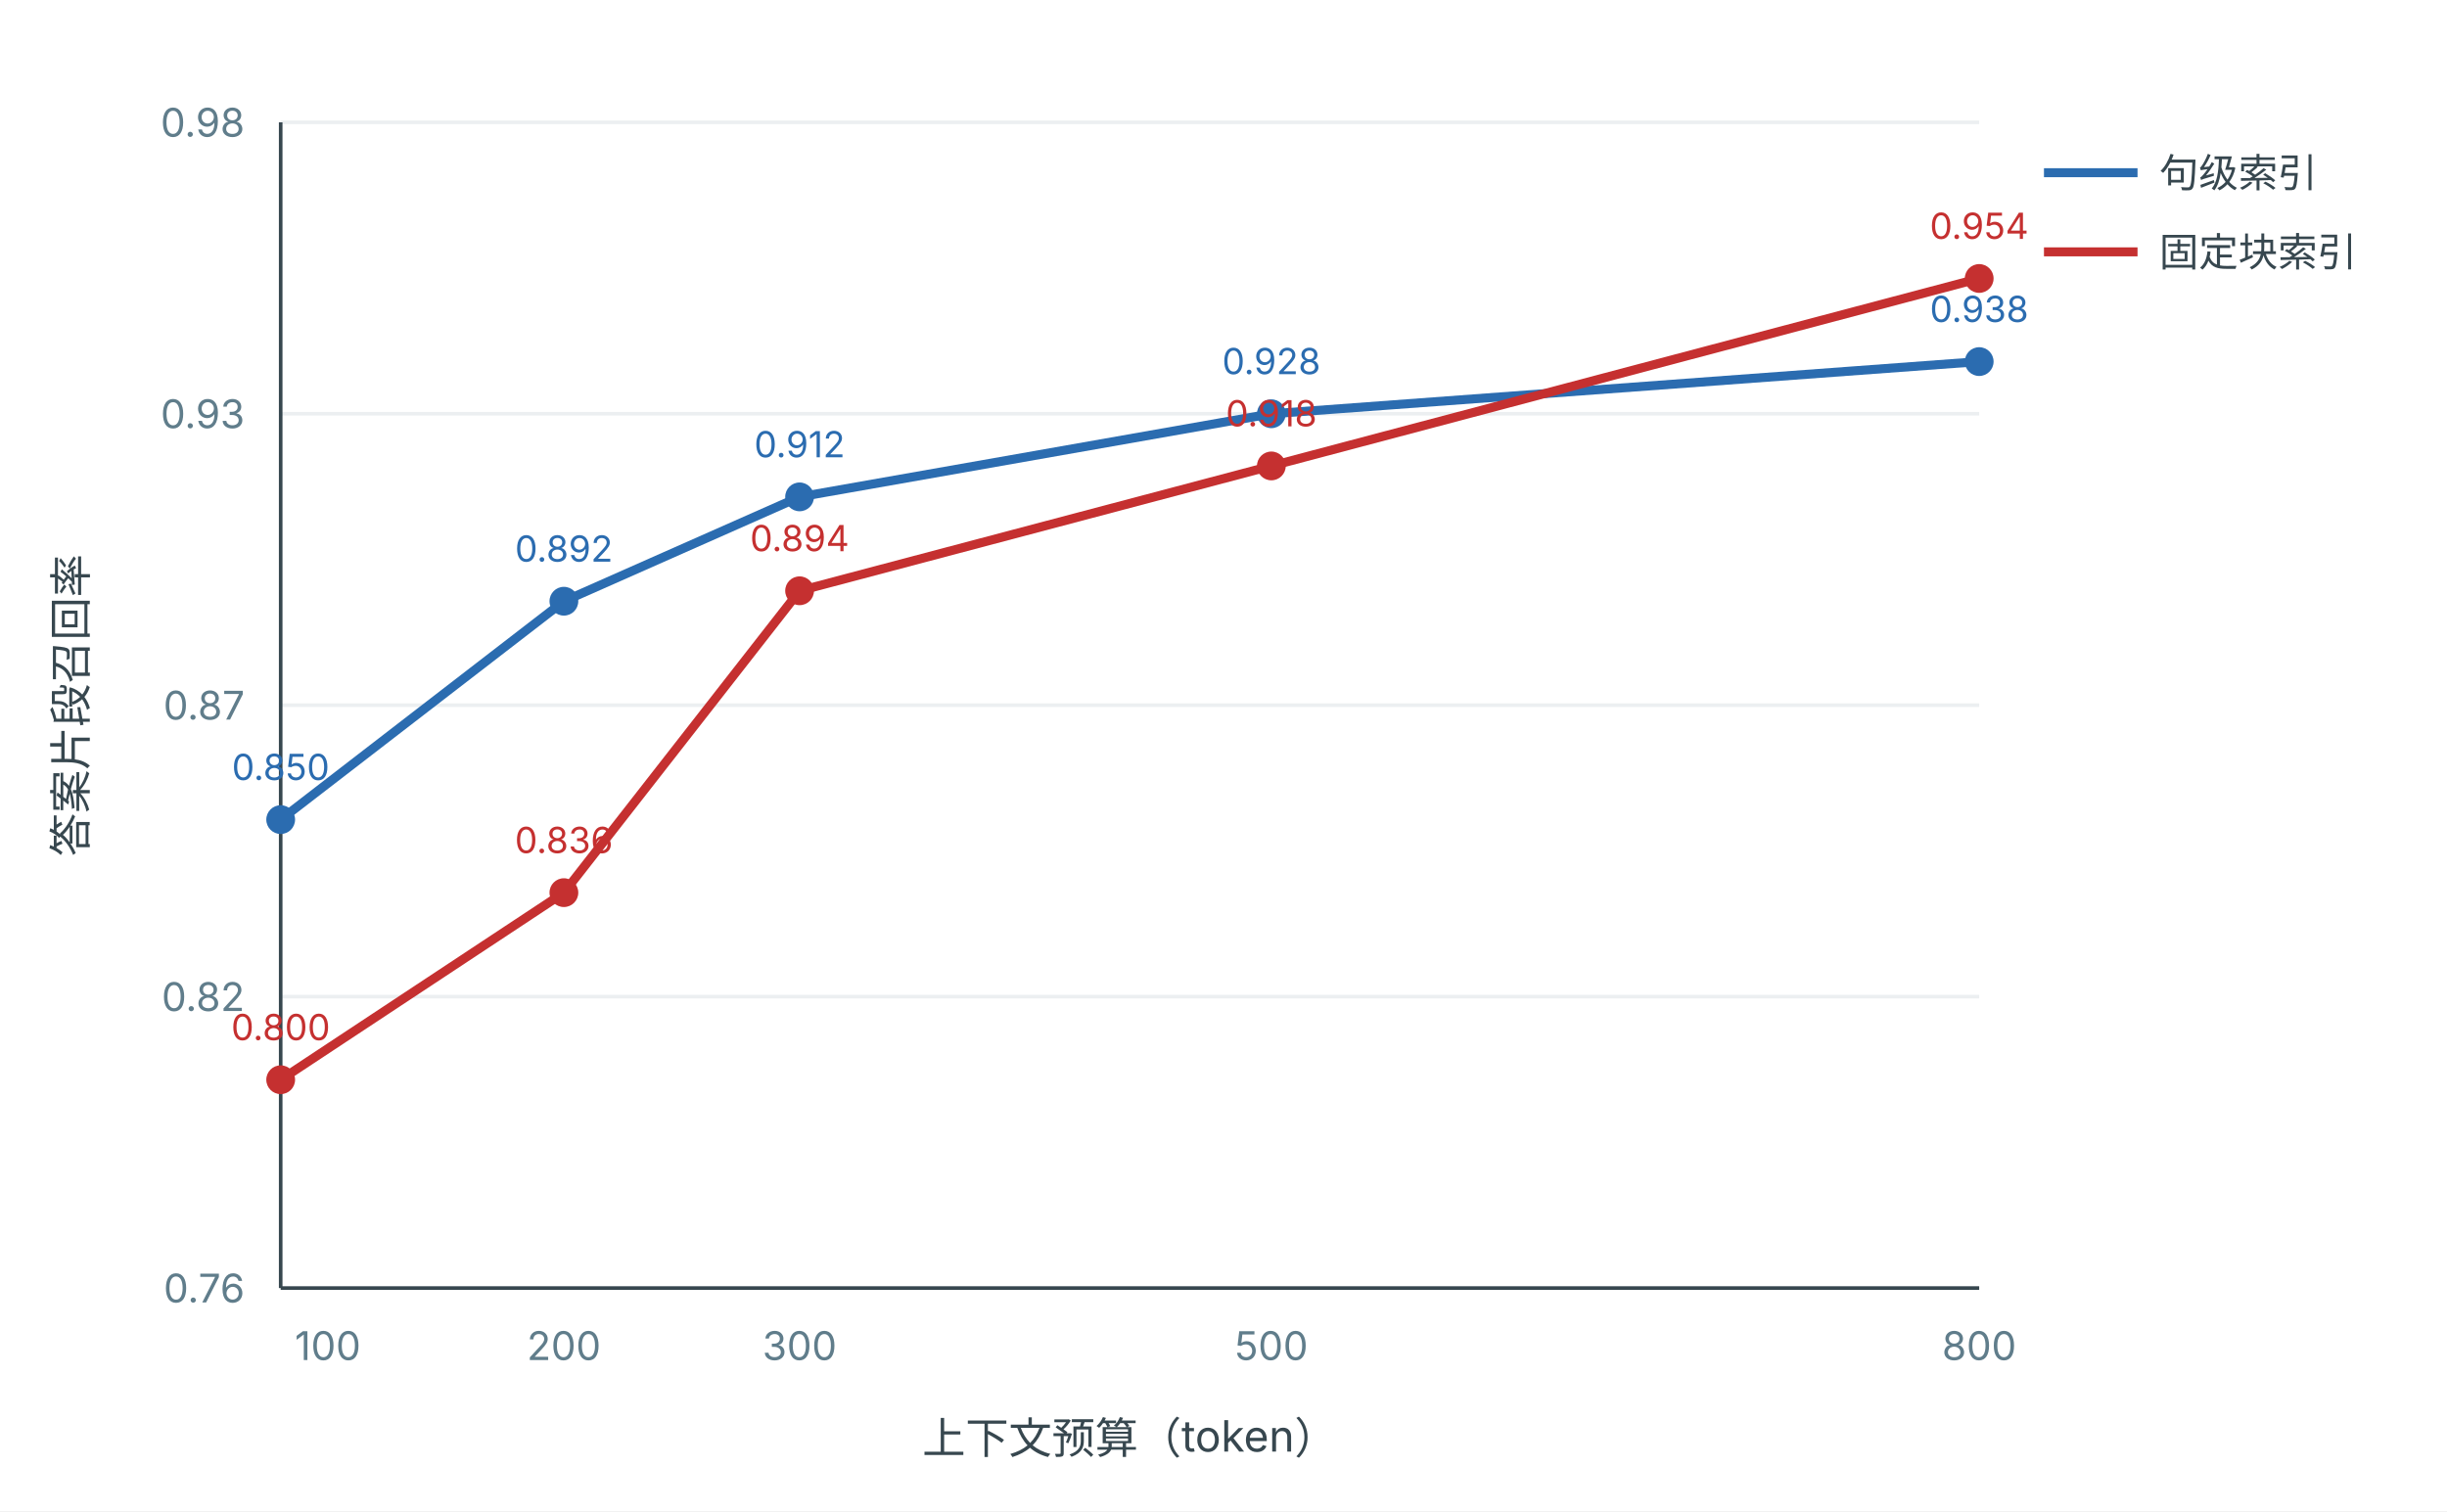
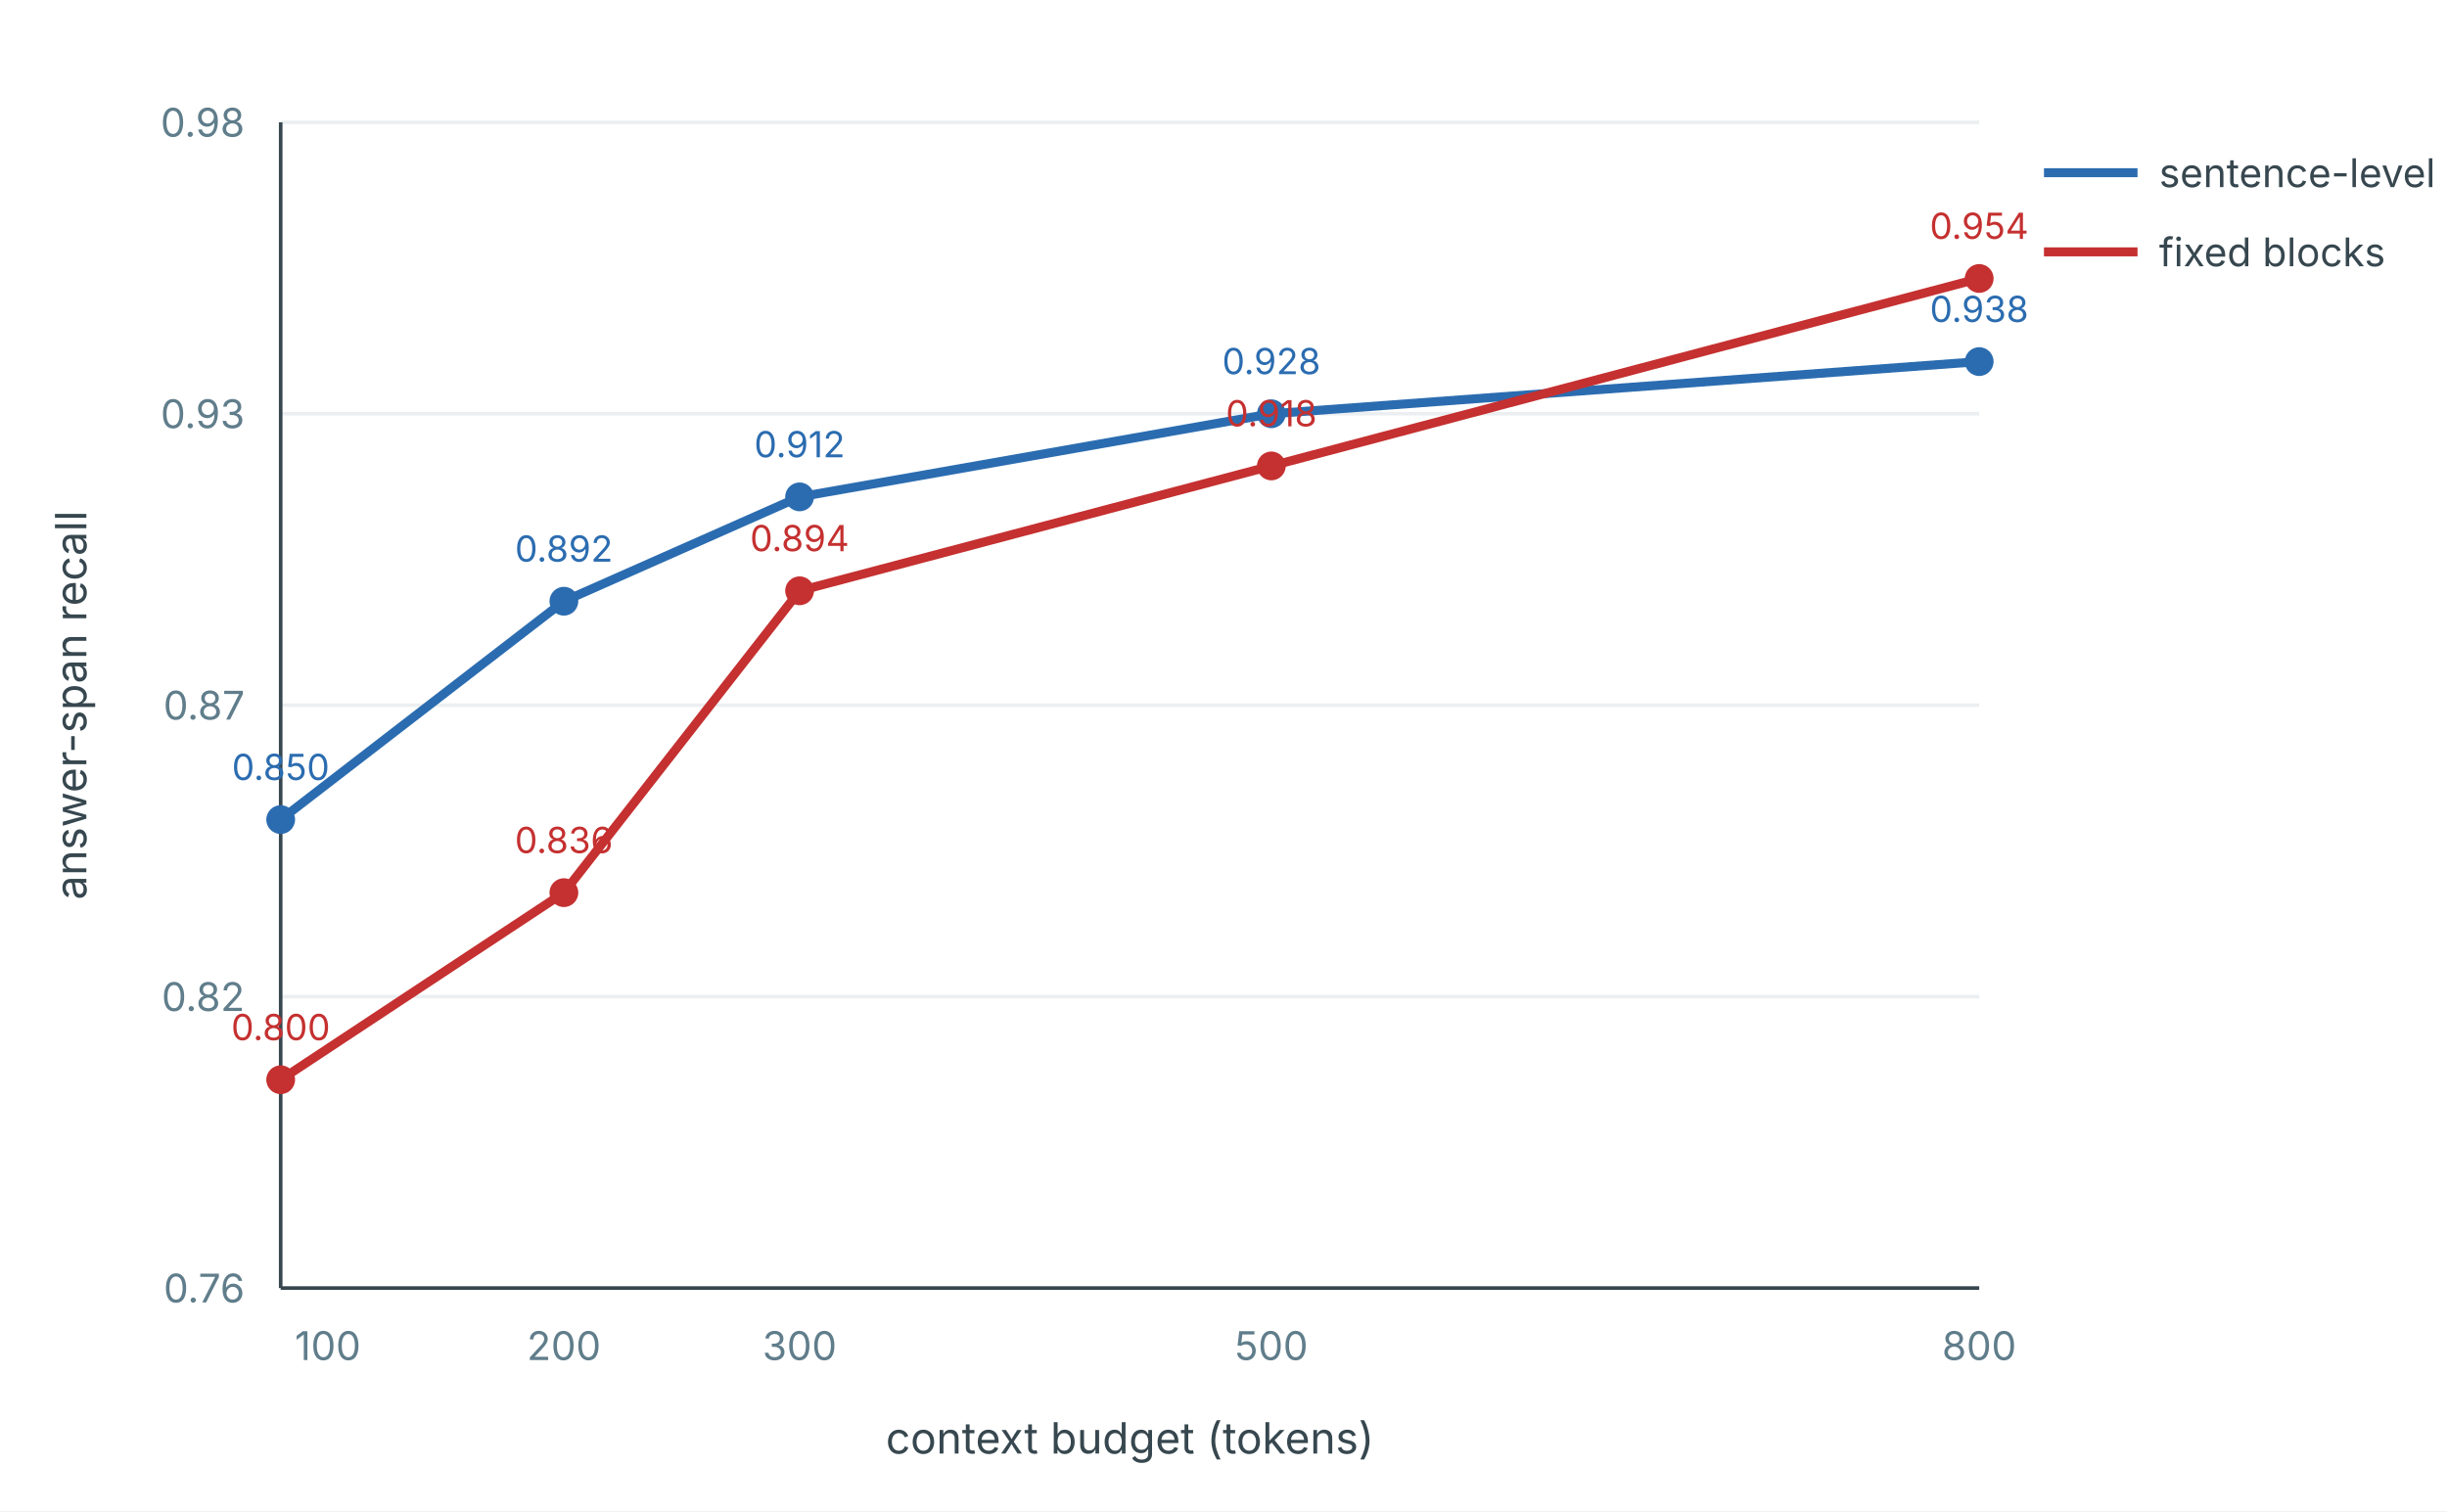
<svg xmlns="http://www.w3.org/2000/svg" width="680" height="420" font-family="system-ui,-apple-system,sans-serif">
  <rect width="680" height="420" fill="white" />
  <line x1="78" y1="358.0" x2="550" y2="358.0" stroke="#eceff1" />
  <text x="68" y="362.0" font-size="11" fill="#607d8b" text-anchor="end">0.76</text>
  <line x1="78" y1="277.0" x2="550" y2="277.0" stroke="#eceff1" />
  <text x="68" y="281.0" font-size="11" fill="#607d8b" text-anchor="end">0.82</text>
  <line x1="78" y1="196.0" x2="550" y2="196.0" stroke="#eceff1" />
  <text x="68" y="200.0" font-size="11" fill="#607d8b" text-anchor="end">0.87</text>
  <line x1="78" y1="115.0" x2="550" y2="115.0" stroke="#eceff1" />
  <text x="68" y="119.0" font-size="11" fill="#607d8b" text-anchor="end">0.93</text>
  <line x1="78" y1="34.0" x2="550" y2="34.0" stroke="#eceff1" />
  <text x="68" y="38.0" font-size="11" fill="#607d8b" text-anchor="end">0.98</text>
  <text x="91.1" y="378" font-size="11" fill="#607d8b" text-anchor="middle">100</text>
  <text x="156.7" y="378" font-size="11" fill="#607d8b" text-anchor="middle">200</text>
  <text x="222.2" y="378" font-size="11" fill="#607d8b" text-anchor="middle">300</text>
  <text x="353.3" y="378" font-size="11" fill="#607d8b" text-anchor="middle">500</text>
  <text x="550.0" y="378" font-size="11" fill="#607d8b" text-anchor="middle">800</text>
  <line x1="78" y1="358" x2="550" y2="358" stroke="#37474f" />
  <line x1="78" y1="34" x2="78" y2="358" stroke="#37474f" />
  <polyline points="78.0,227.8 156.7,167.1 222.2,138.1 353.3,115.0 550.0,100.5" fill="none" stroke="#2b6cb0" stroke-width="2.5" />
  <circle cx="78.0" cy="227.8" r="4" fill="#2b6cb0" />
  <text x="78.0" y="216.8" font-size="10" fill="#2b6cb0" text-anchor="middle">0.850</text>
  <circle cx="156.7" cy="167.1" r="4" fill="#2b6cb0" />
  <text x="156.7" y="156.1" font-size="10" fill="#2b6cb0" text-anchor="middle">0.892</text>
  <circle cx="222.2" cy="138.1" r="4" fill="#2b6cb0" />
  <text x="222.2" y="127.1" font-size="10" fill="#2b6cb0" text-anchor="middle">0.912</text>
  <circle cx="353.3" cy="115.0" r="4" fill="#2b6cb0" />
  <text x="353.3" y="104.0" font-size="10" fill="#2b6cb0" text-anchor="middle">0.928</text>
  <circle cx="550.0" cy="100.5" r="4" fill="#2b6cb0" />
  <text x="550.0" y="89.5" font-size="10" fill="#2b6cb0" text-anchor="middle">0.938</text>
  <polyline points="78.0,300.1 156.7,248.1 222.2,164.2 353.3,129.5 550.0,77.4" fill="none" stroke="#c53030" stroke-width="2.5" />
  <circle cx="78.0" cy="300.1" r="4" fill="#c53030" />
  <text x="78.0" y="289.1" font-size="10" fill="#c53030" text-anchor="middle">0.800</text>
  <circle cx="156.7" cy="248.1" r="4" fill="#c53030" />
  <text x="156.7" y="237.1" font-size="10" fill="#c53030" text-anchor="middle">0.836</text>
  <circle cx="222.2" cy="164.2" r="4" fill="#c53030" />
  <text x="222.2" y="153.2" font-size="10" fill="#c53030" text-anchor="middle">0.894</text>
  <circle cx="353.3" cy="129.5" r="4" fill="#c53030" />
  <text x="353.3" y="118.5" font-size="10" fill="#c53030" text-anchor="middle">0.918</text>
  <circle cx="550.0" cy="77.4" r="4" fill="#c53030" />
  <text x="550.0" y="66.4" font-size="10" fill="#c53030" text-anchor="middle">0.954</text>
  <line x1="568" y1="48" x2="594" y2="48" stroke="#2b6cb0" stroke-width="2.5" />
-   <text x="600" y="52" font-size="11" fill="#37474f">句级索引</text>
+   <text x="600" y="52" font-size="11" fill="#37474f">sentence-level</text>
  <line x1="568" y1="70" x2="594" y2="70" stroke="#c53030" stroke-width="2.5" />
-   <text x="600" y="74" font-size="11" fill="#37474f">固定块索引</text>
-   <text x="314.0" y="404" font-size="12" fill="#37474f" text-anchor="middle">上下文预算（token）</text>
-   <text x="24" y="196.0" font-size="12" fill="#37474f" transform="rotate(-90 24 196.0)" text-anchor="middle">答案片段召回率</text>
+   <text x="600" y="74" font-size="11" fill="#37474f">fixed blocks</text>
+   <text x="314.0" y="404" font-size="12" fill="#37474f" text-anchor="middle">context budget (tokens)</text>
+   <text x="24" y="196.0" font-size="12" fill="#37474f" transform="rotate(-90 24 196.0)" text-anchor="middle">answer-span recall</text>
</svg>
